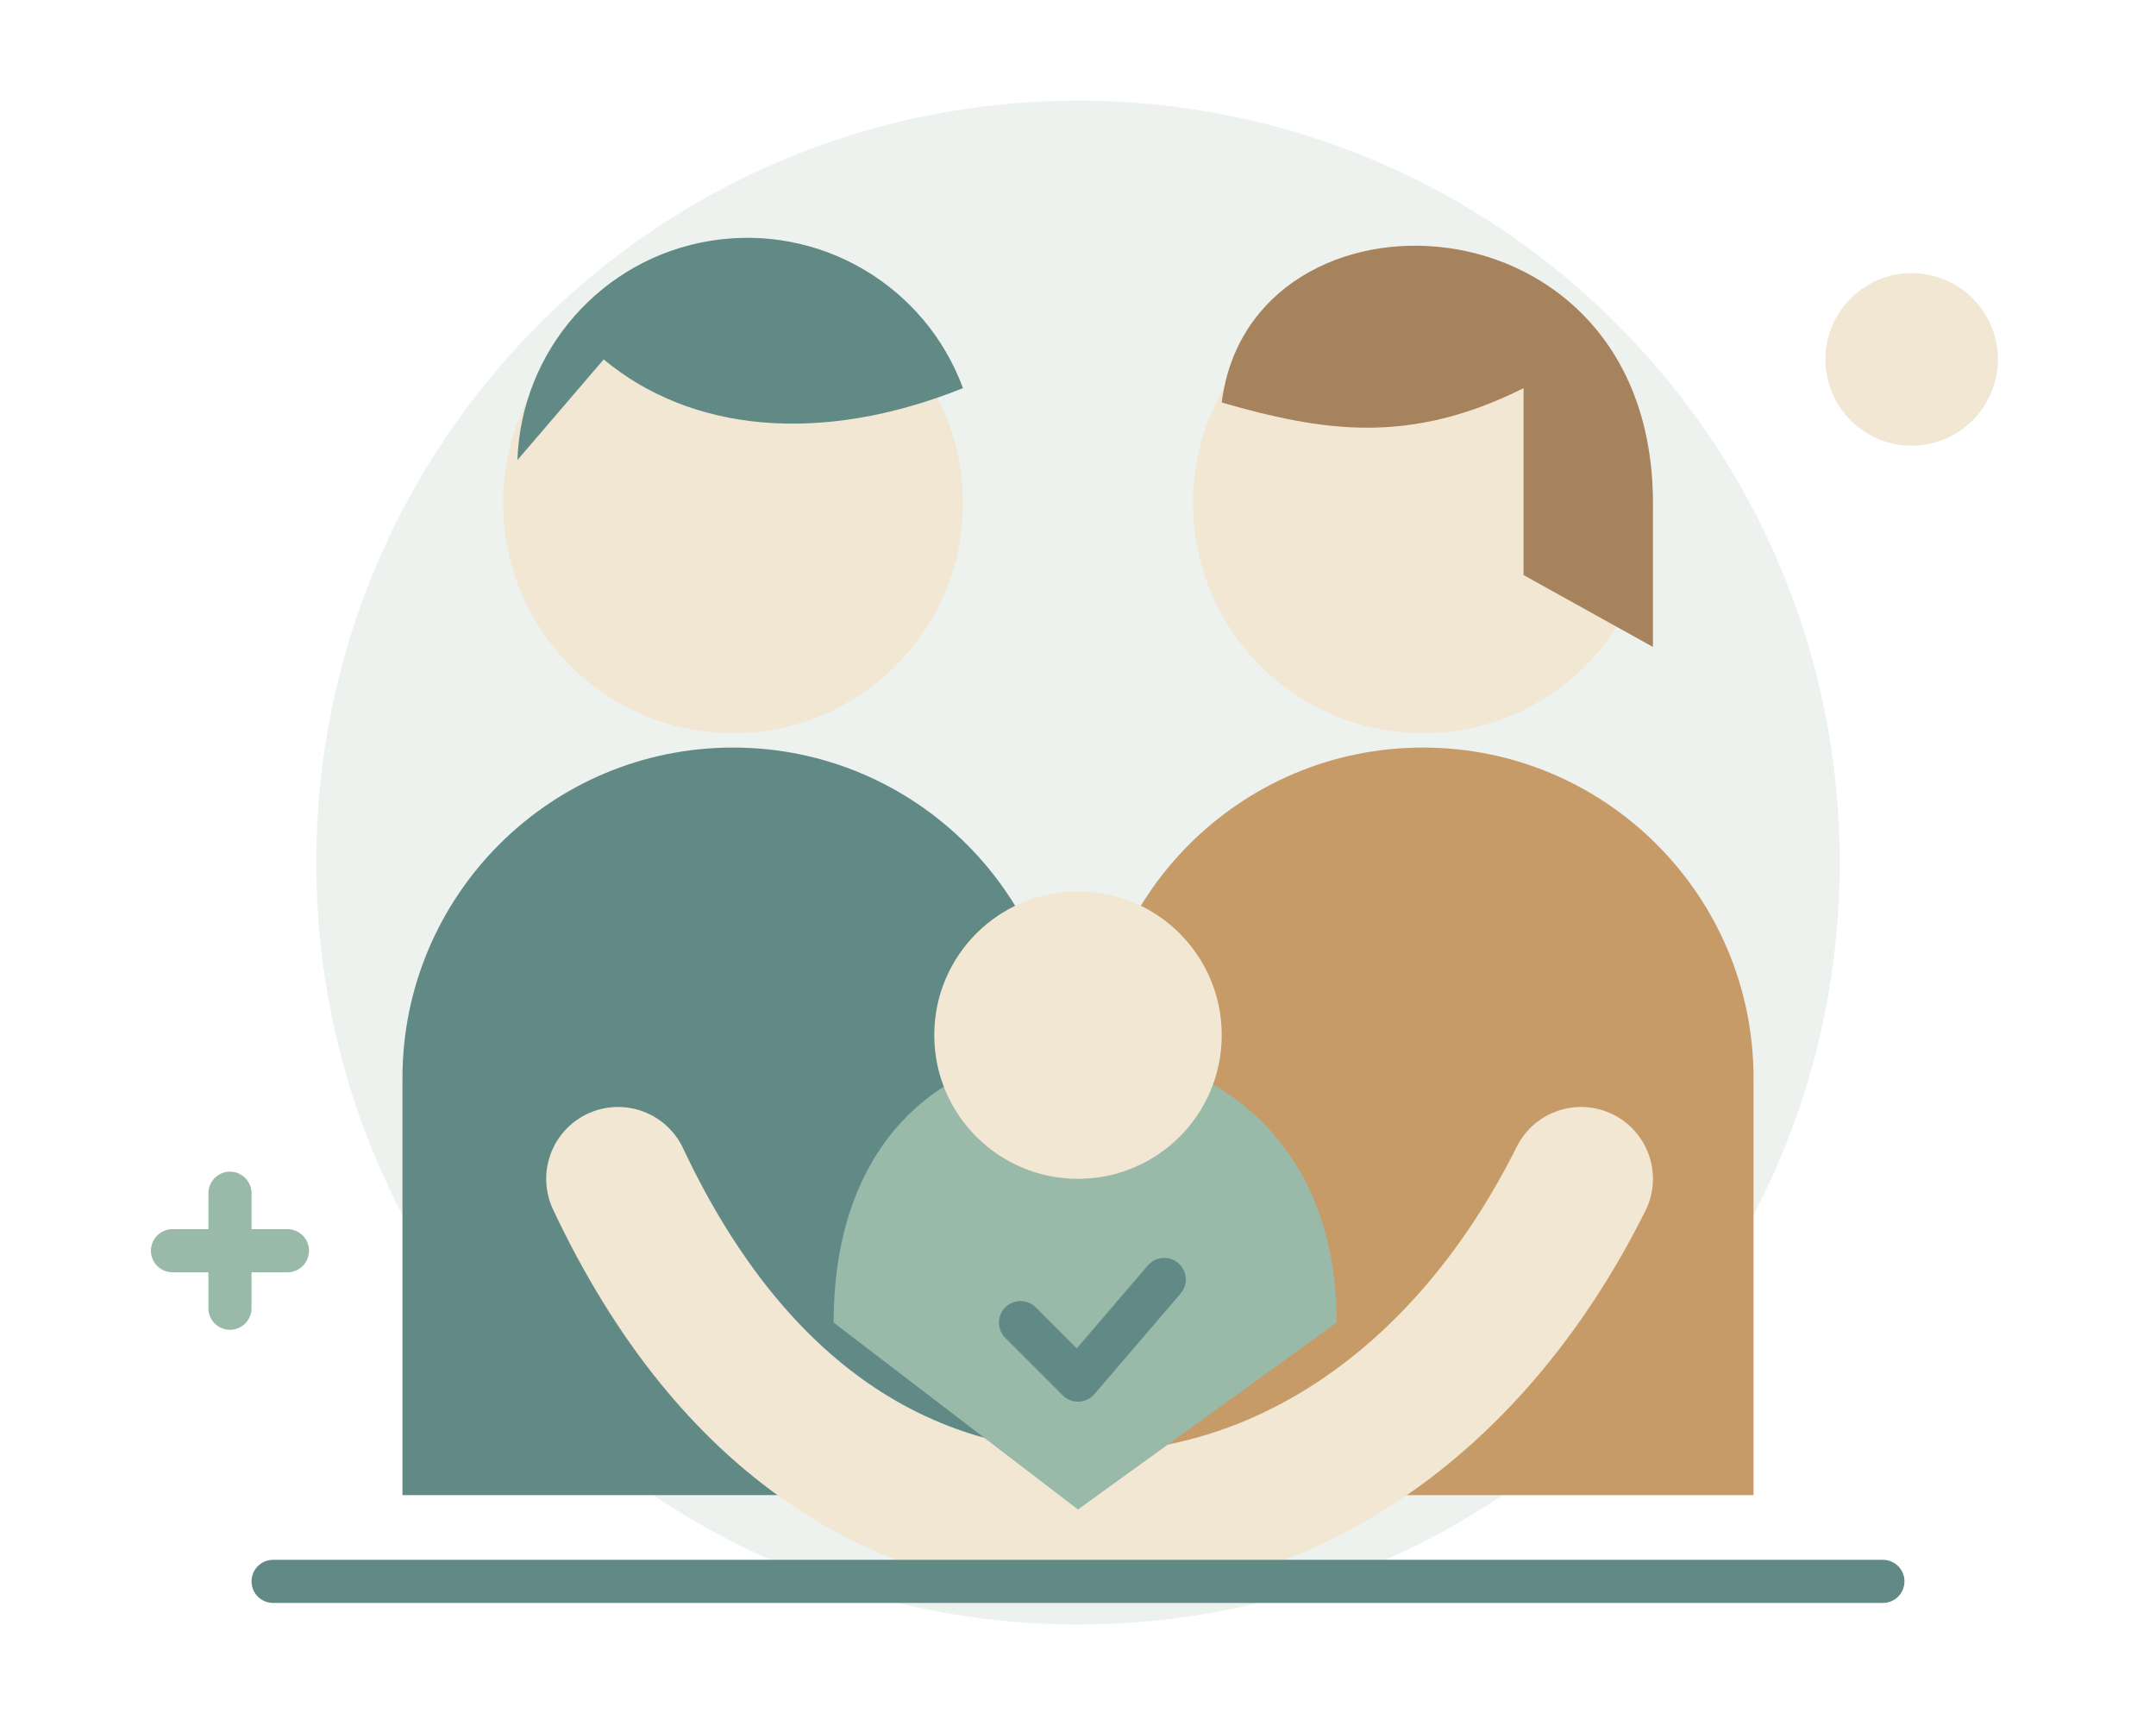
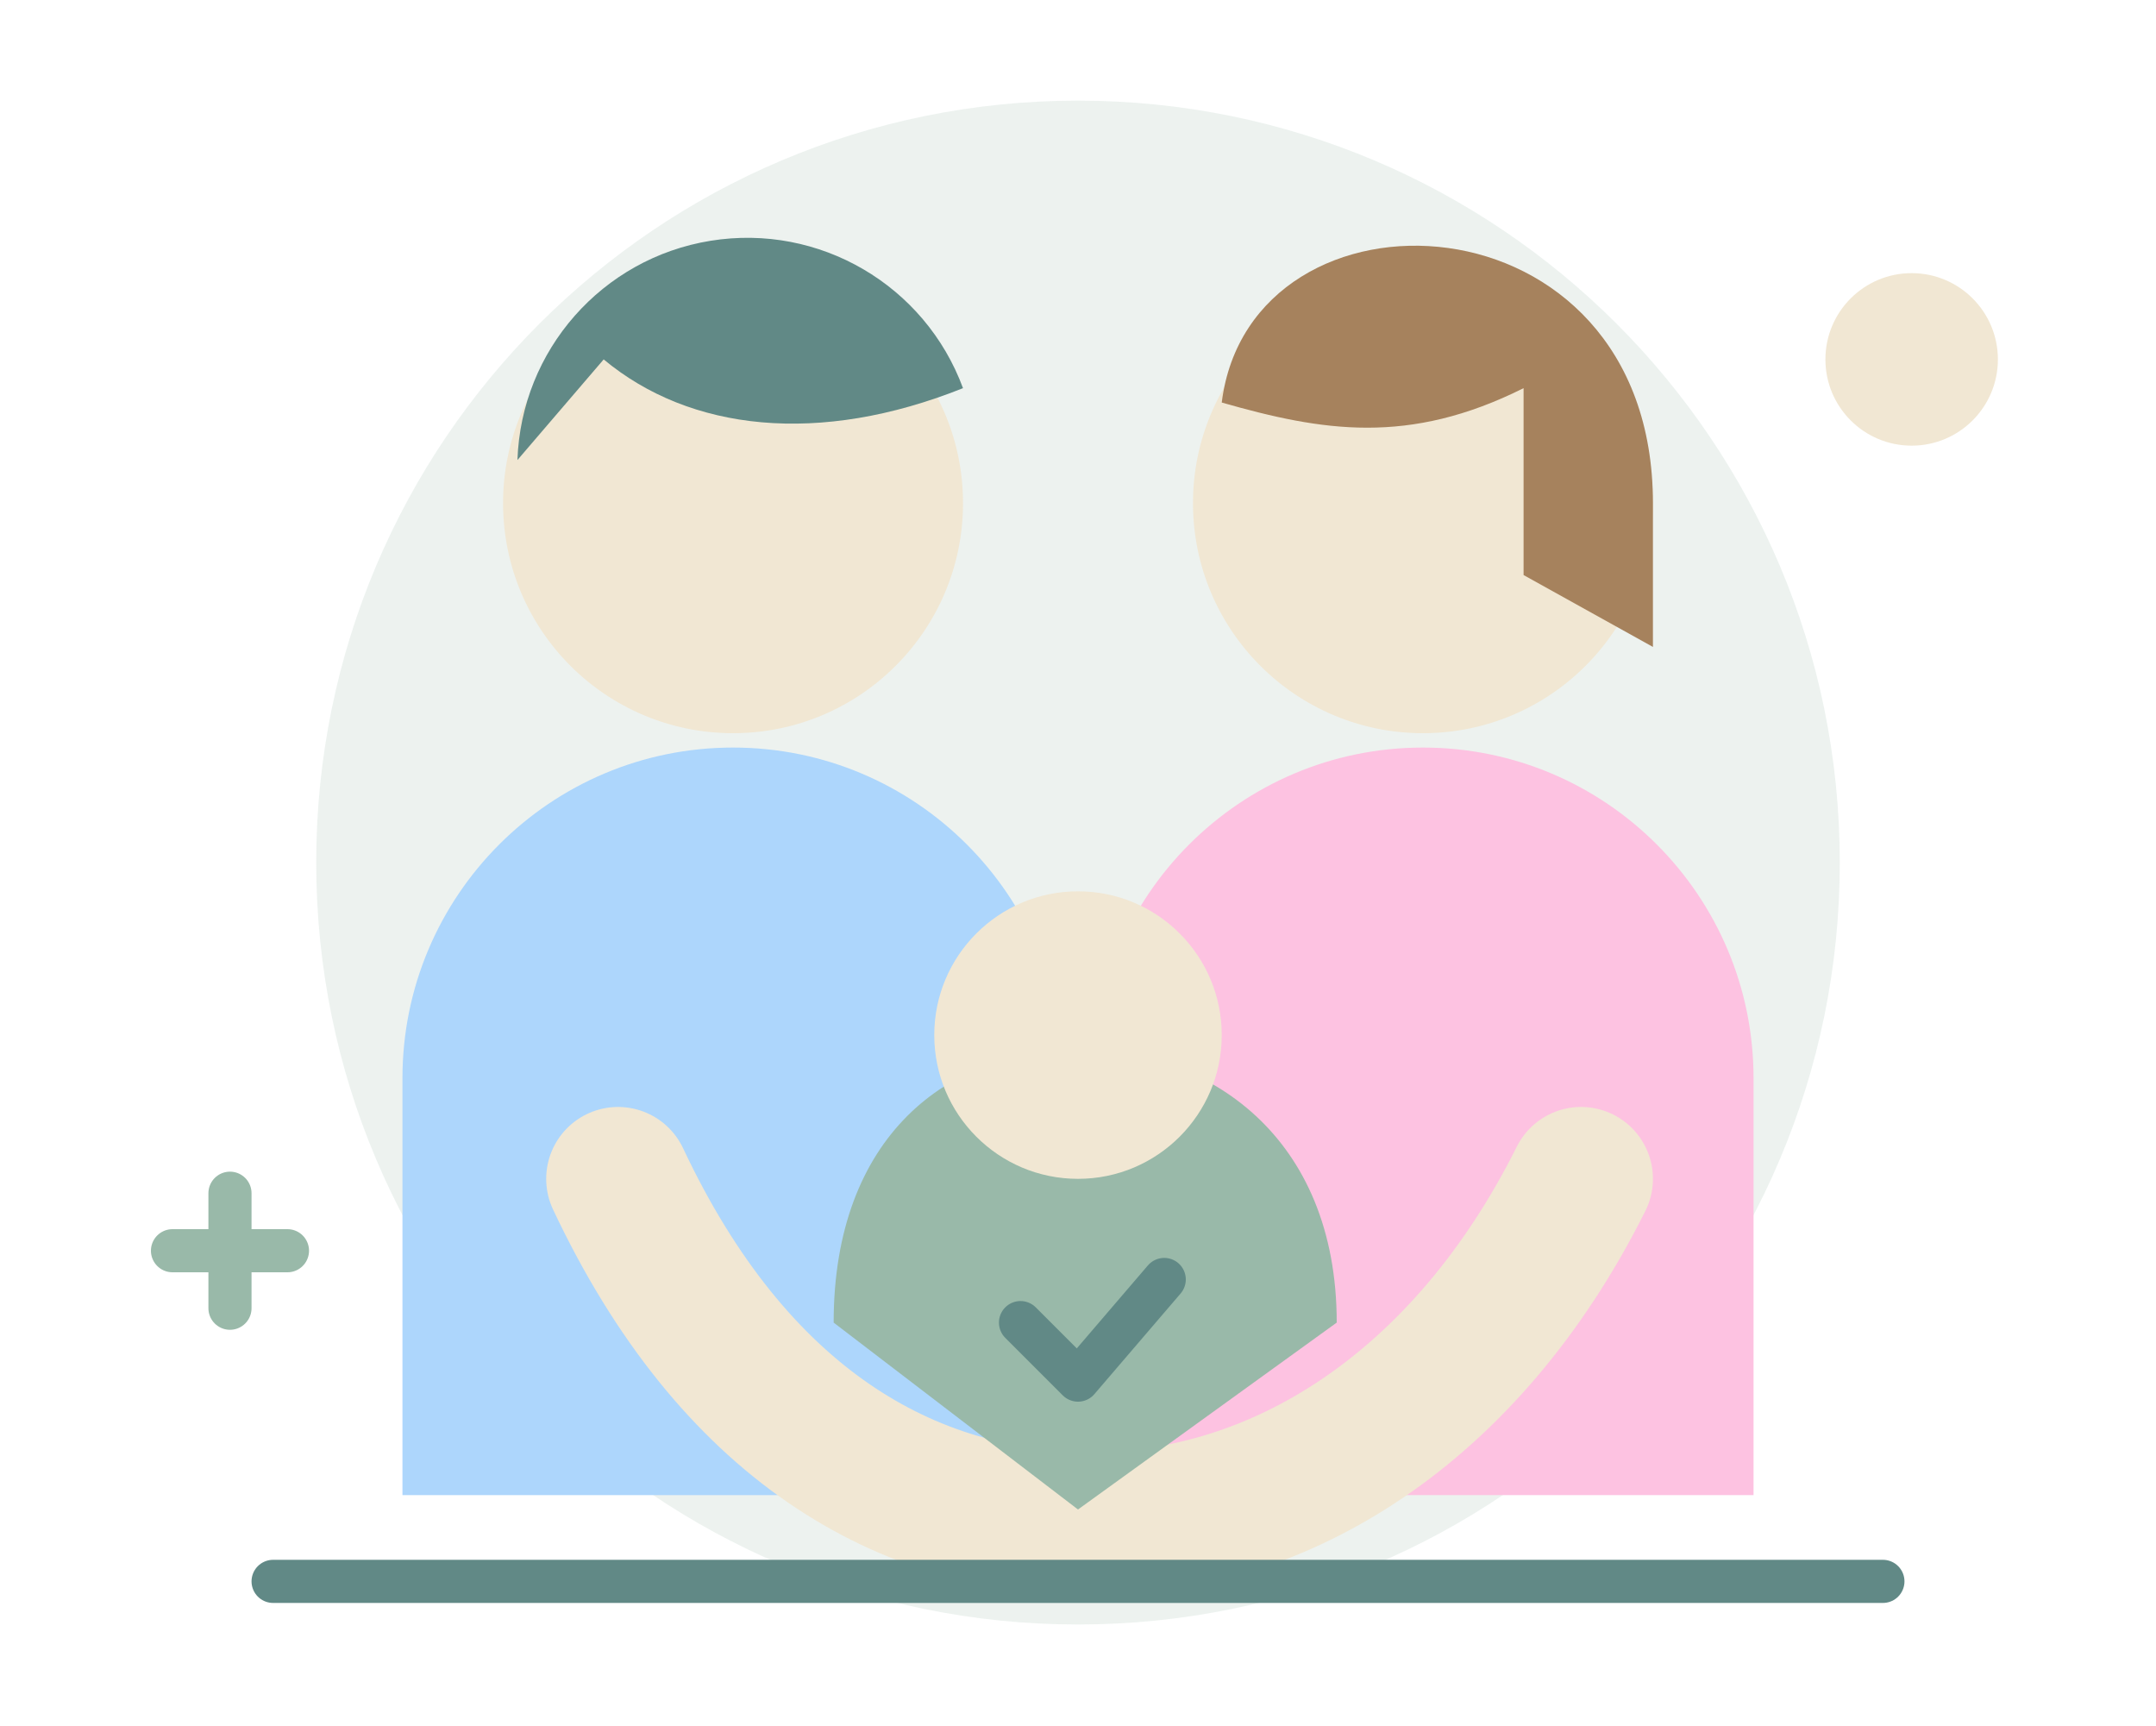
<svg xmlns="http://www.w3.org/2000/svg" viewBox="35 4 150 120" fill="none" aria-hidden="true" stroke-linecap="round" stroke-linejoin="round">
  <circle cx="110" cy="64" r="53" fill="#99B9A9" opacity="0.18" />
  <circle cx="168" cy="29" r="6" fill="#F1E7D3" />
  <path d="M47 91h8m-4-4v8" stroke="#99B9A9" stroke-width="3" />
-   <path d="M63 108V79a23 23 0 0 1 46 0v29" fill="#618986" />
-   <path d="M111 108V79a23 23 0 0 1 46 0v29" fill="#C79B68" />
+   <path d="M63 108V79a23 23 0 0 1 46 0v29" fill="#add6fc" />
+   <path d="M111 108V79a23 23 0 0 1 46 0v29" fill="#fdc2e1" />
  <circle cx="86" cy="39" r="16" fill="#F1E7D3" />
  <path d="M71 36a16 16 0 0 1 31-5c-10 4-19 3-25-2" fill="#618986" />
  <circle cx="134" cy="39" r="16" fill="#F1E7D3" />
  <path d="M120 32c2-16 30-15 30 7v10l-9-5V31c-8 4-14 3-21 1" fill="#A6825D" />
  <path d="M78 86c8 17 20 24 33 24s26-8 34-24" stroke="#F1E7D3" stroke-width="10" />
  <path d="M93 96c0-13 8-19 17-19s18 6 18 19l-18 13Z" fill="#99B9A9" />
  <circle cx="110" cy="76" r="10" fill="#F1E7D3" />
  <path d="m106 96 4 4 6-7" stroke="#618986" stroke-width="3" />
  <path d="M54 114h112" stroke="#618986" stroke-width="3" />
</svg>
